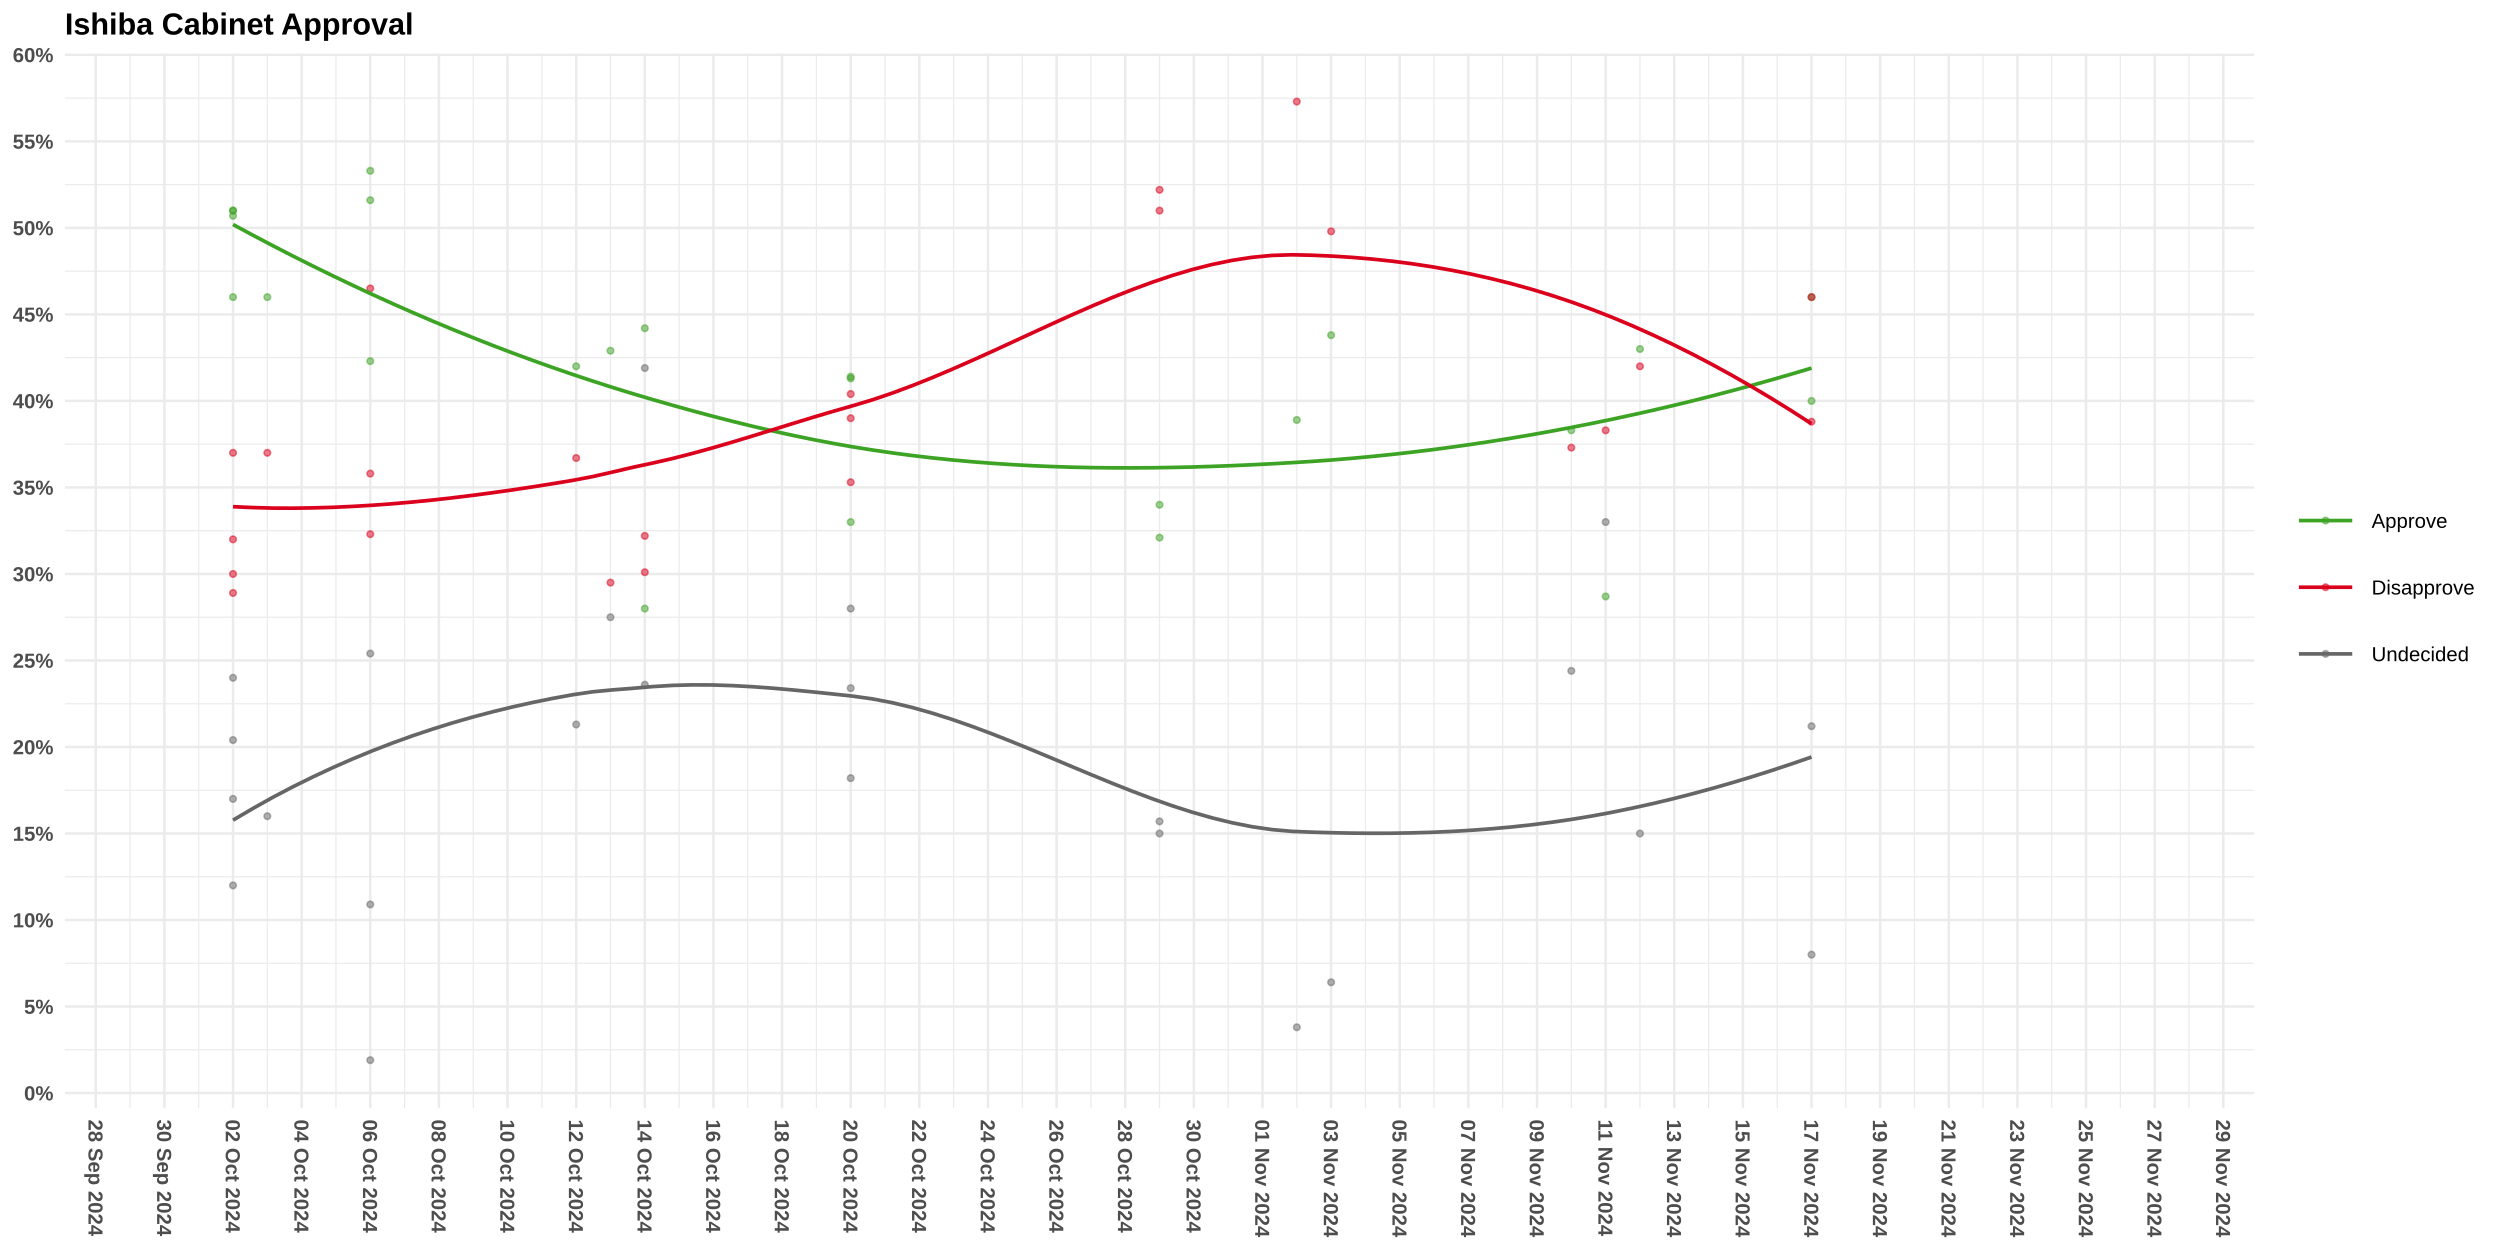
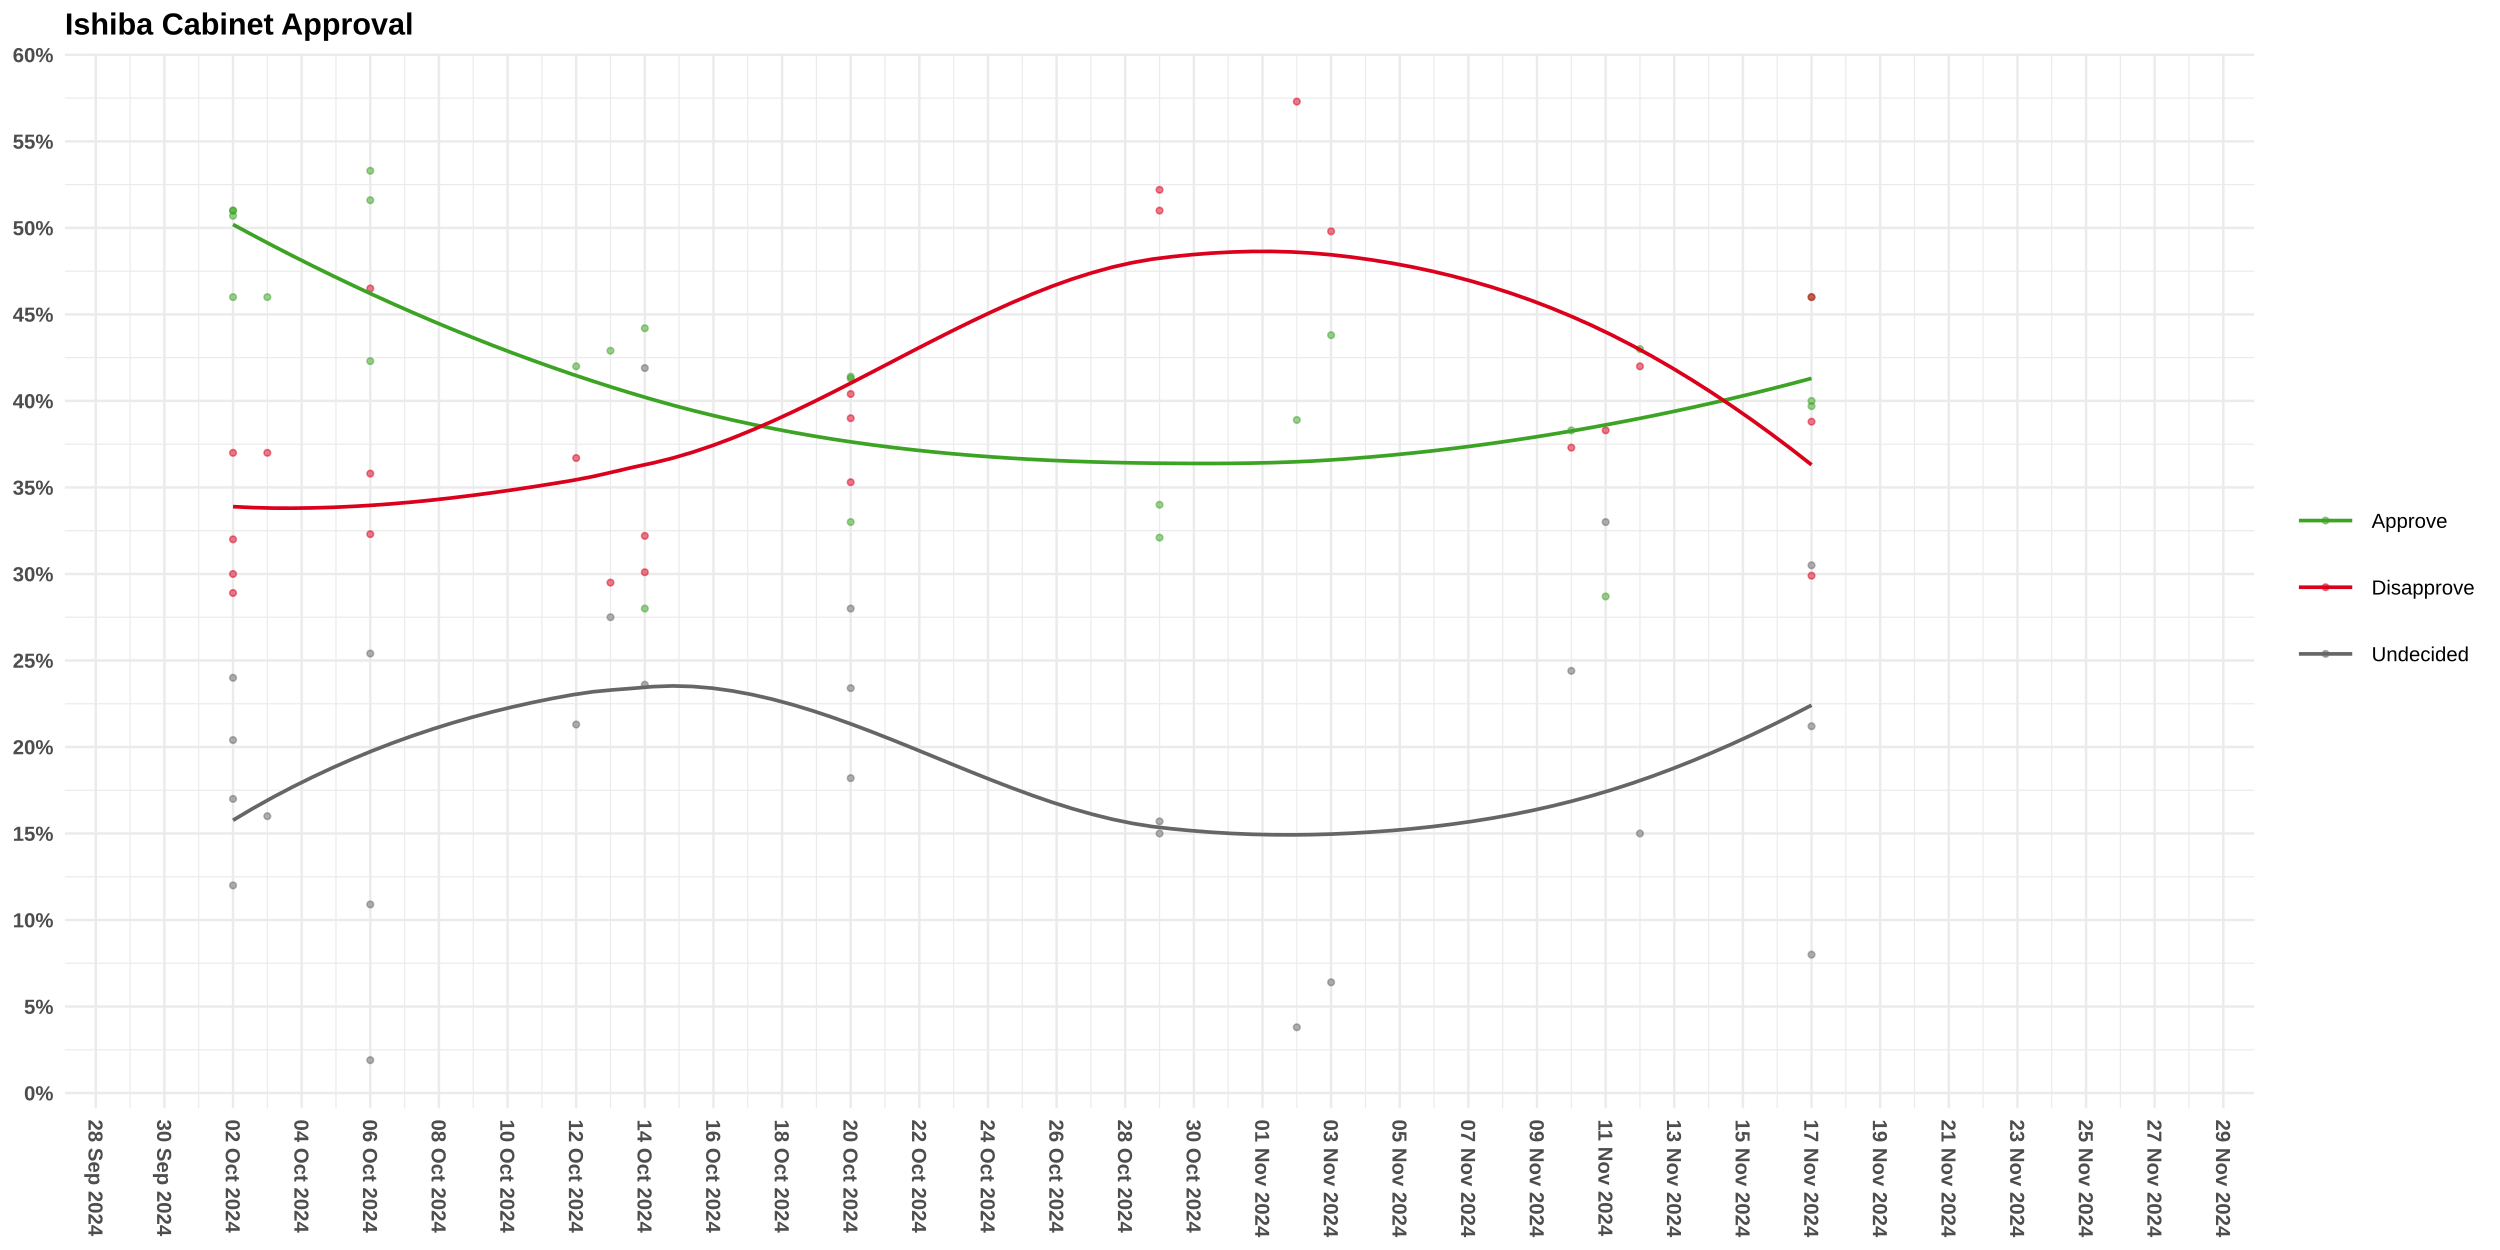
<svg xmlns="http://www.w3.org/2000/svg" class="svglite" width="1080.00pt" height="540.00pt" viewBox="0 0 1080.00 540.00">
  <defs>
    <style type="text/css">
    line, polyline, polygon, path, rect, circle {
      fill: none;
      stroke: #000000;
      stroke-linecap: round;
      stroke-linejoin: round;
      stroke-miterlimit: 10.00;
    }
    text {
      white-space: pre;
    }
  </style>
  </defs>
  <rect width="100%" height="100%" style="stroke: none; fill: #FFFFFF;" />
  <defs>
    <clipPath id="cpMC4wMHwxMDgwLjAwfDAuMDB8NTQwLjAw">
      <rect x="0.00" y="0.00" width="1080.00" height="540.00" />
    </clipPath>
  </defs>
  <g clip-path="url(#cpMC4wMHwxMDgwLjAwfDAuMDB8NTQwLjAw)">
    <rect x="0.00" y="0.00" width="1080.00" height="540.00" style="stroke-width: 1.07; stroke: #FFFFFF; fill: #FFFFFF;" />
  </g>
  <defs>
    <clipPath id="cpMjguMDN8OTczLjgxfDIzLjE4fDQ3OC43MA==">
      <rect x="28.03" y="23.18" width="945.78" height="455.52" />
    </clipPath>
  </defs>
  <g clip-path="url(#cpMjguMDN8OTczLjgxfDIzLjE4fDQ3OC43MA==)">
    <rect x="28.03" y="23.18" width="945.78" height="455.52" style="stroke-width: 1.07; stroke: #FFFFFF; fill: #FFFFFF;" />
    <polyline points="28.03,453.51 973.81,453.51 " style="stroke-width: 0.53; stroke: #EBEBEB; stroke-linecap: butt;" />
    <polyline points="28.03,416.13 973.81,416.13 " style="stroke-width: 0.53; stroke: #EBEBEB; stroke-linecap: butt;" />
    <polyline points="28.03,378.76 973.81,378.76 " style="stroke-width: 0.53; stroke: #EBEBEB; stroke-linecap: butt;" />
    <polyline points="28.03,341.39 973.81,341.39 " style="stroke-width: 0.53; stroke: #EBEBEB; stroke-linecap: butt;" />
    <polyline points="28.03,304.01 973.81,304.01 " style="stroke-width: 0.53; stroke: #EBEBEB; stroke-linecap: butt;" />
    <polyline points="28.03,266.64 973.81,266.64 " style="stroke-width: 0.53; stroke: #EBEBEB; stroke-linecap: butt;" />
    <polyline points="28.03,229.26 973.81,229.26 " style="stroke-width: 0.53; stroke: #EBEBEB; stroke-linecap: butt;" />
    <polyline points="28.03,191.89 973.81,191.89 " style="stroke-width: 0.53; stroke: #EBEBEB; stroke-linecap: butt;" />
    <polyline points="28.03,154.51 973.81,154.51 " style="stroke-width: 0.53; stroke: #EBEBEB; stroke-linecap: butt;" />
    <polyline points="28.03,117.14 973.81,117.14 " style="stroke-width: 0.53; stroke: #EBEBEB; stroke-linecap: butt;" />
    <polyline points="28.03,79.76 973.81,79.76 " style="stroke-width: 0.53; stroke: #EBEBEB; stroke-linecap: butt;" />
    <polyline points="28.03,42.39 973.81,42.39 " style="stroke-width: 0.53; stroke: #EBEBEB; stroke-linecap: butt;" />
    <polyline points="56.20,478.70 56.20,23.18 " style="stroke-width: 0.53; stroke: #EBEBEB; stroke-linecap: butt;" />
    <polyline points="85.84,478.70 85.84,23.18 " style="stroke-width: 0.53; stroke: #EBEBEB; stroke-linecap: butt;" />
    <polyline points="115.49,478.70 115.49,23.18 " style="stroke-width: 0.53; stroke: #EBEBEB; stroke-linecap: butt;" />
    <polyline points="145.14,478.70 145.14,23.18 " style="stroke-width: 0.53; stroke: #EBEBEB; stroke-linecap: butt;" />
    <polyline points="174.79,478.70 174.79,23.18 " style="stroke-width: 0.53; stroke: #EBEBEB; stroke-linecap: butt;" />
    <polyline points="204.44,478.70 204.44,23.18 " style="stroke-width: 0.53; stroke: #EBEBEB; stroke-linecap: butt;" />
    <polyline points="234.09,478.70 234.09,23.18 " style="stroke-width: 0.53; stroke: #EBEBEB; stroke-linecap: butt;" />
    <polyline points="263.73,478.70 263.73,23.18 " style="stroke-width: 0.53; stroke: #EBEBEB; stroke-linecap: butt;" />
    <polyline points="293.38,478.70 293.38,23.18 " style="stroke-width: 0.53; stroke: #EBEBEB; stroke-linecap: butt;" />
    <polyline points="323.03,478.70 323.03,23.18 " style="stroke-width: 0.53; stroke: #EBEBEB; stroke-linecap: butt;" />
    <polyline points="352.68,478.70 352.68,23.18 " style="stroke-width: 0.53; stroke: #EBEBEB; stroke-linecap: butt;" />
    <polyline points="382.33,478.70 382.33,23.18 " style="stroke-width: 0.53; stroke: #EBEBEB; stroke-linecap: butt;" />
    <polyline points="411.98,478.70 411.98,23.18 " style="stroke-width: 0.53; stroke: #EBEBEB; stroke-linecap: butt;" />
    <polyline points="441.62,478.70 441.62,23.18 " style="stroke-width: 0.53; stroke: #EBEBEB; stroke-linecap: butt;" />
    <polyline points="471.27,478.70 471.27,23.18 " style="stroke-width: 0.53; stroke: #EBEBEB; stroke-linecap: butt;" />
    <polyline points="500.92,478.70 500.92,23.18 " style="stroke-width: 0.53; stroke: #EBEBEB; stroke-linecap: butt;" />
    <polyline points="530.57,478.70 530.57,23.18 " style="stroke-width: 0.53; stroke: #EBEBEB; stroke-linecap: butt;" />
    <polyline points="560.22,478.70 560.22,23.18 " style="stroke-width: 0.53; stroke: #EBEBEB; stroke-linecap: butt;" />
    <polyline points="589.87,478.70 589.87,23.18 " style="stroke-width: 0.53; stroke: #EBEBEB; stroke-linecap: butt;" />
    <polyline points="619.51,478.70 619.51,23.18 " style="stroke-width: 0.53; stroke: #EBEBEB; stroke-linecap: butt;" />
    <polyline points="649.16,478.70 649.16,23.18 " style="stroke-width: 0.53; stroke: #EBEBEB; stroke-linecap: butt;" />
    <polyline points="678.81,478.70 678.81,23.18 " style="stroke-width: 0.53; stroke: #EBEBEB; stroke-linecap: butt;" />
    <polyline points="708.46,478.70 708.46,23.18 " style="stroke-width: 0.53; stroke: #EBEBEB; stroke-linecap: butt;" />
    <polyline points="738.11,478.70 738.11,23.18 " style="stroke-width: 0.53; stroke: #EBEBEB; stroke-linecap: butt;" />
    <polyline points="767.76,478.70 767.76,23.18 " style="stroke-width: 0.53; stroke: #EBEBEB; stroke-linecap: butt;" />
    <polyline points="797.40,478.70 797.40,23.18 " style="stroke-width: 0.53; stroke: #EBEBEB; stroke-linecap: butt;" />
    <polyline points="827.05,478.70 827.05,23.18 " style="stroke-width: 0.53; stroke: #EBEBEB; stroke-linecap: butt;" />
    <polyline points="856.70,478.70 856.70,23.18 " style="stroke-width: 0.53; stroke: #EBEBEB; stroke-linecap: butt;" />
    <polyline points="886.35,478.70 886.35,23.18 " style="stroke-width: 0.53; stroke: #EBEBEB; stroke-linecap: butt;" />
    <polyline points="916.00,478.70 916.00,23.18 " style="stroke-width: 0.53; stroke: #EBEBEB; stroke-linecap: butt;" />
    <polyline points="945.65,478.70 945.65,23.18 " style="stroke-width: 0.53; stroke: #EBEBEB; stroke-linecap: butt;" />
    <polyline points="28.03,472.20 973.81,472.20 " style="stroke-width: 1.07; stroke: #EBEBEB; stroke-linecap: butt;" />
    <polyline points="28.03,434.82 973.81,434.82 " style="stroke-width: 1.07; stroke: #EBEBEB; stroke-linecap: butt;" />
    <polyline points="28.03,397.45 973.81,397.45 " style="stroke-width: 1.07; stroke: #EBEBEB; stroke-linecap: butt;" />
    <polyline points="28.03,360.07 973.81,360.07 " style="stroke-width: 1.07; stroke: #EBEBEB; stroke-linecap: butt;" />
    <polyline points="28.03,322.70 973.81,322.70 " style="stroke-width: 1.07; stroke: #EBEBEB; stroke-linecap: butt;" />
    <polyline points="28.03,285.32 973.81,285.32 " style="stroke-width: 1.07; stroke: #EBEBEB; stroke-linecap: butt;" />
    <polyline points="28.03,247.95 973.81,247.95 " style="stroke-width: 1.07; stroke: #EBEBEB; stroke-linecap: butt;" />
    <polyline points="28.03,210.57 973.81,210.57 " style="stroke-width: 1.07; stroke: #EBEBEB; stroke-linecap: butt;" />
    <polyline points="28.03,173.20 973.81,173.20 " style="stroke-width: 1.07; stroke: #EBEBEB; stroke-linecap: butt;" />
    <polyline points="28.03,135.82 973.81,135.82 " style="stroke-width: 1.07; stroke: #EBEBEB; stroke-linecap: butt;" />
    <polyline points="28.03,98.45 973.81,98.45 " style="stroke-width: 1.07; stroke: #EBEBEB; stroke-linecap: butt;" />
    <polyline points="28.03,61.08 973.81,61.08 " style="stroke-width: 1.07; stroke: #EBEBEB; stroke-linecap: butt;" />
    <polyline points="28.03,23.70 973.81,23.70 " style="stroke-width: 1.07; stroke: #EBEBEB; stroke-linecap: butt;" />
    <polyline points="41.37,478.70 41.37,23.18 " style="stroke-width: 1.07; stroke: #EBEBEB; stroke-linecap: butt;" />
    <polyline points="71.02,478.70 71.02,23.18 " style="stroke-width: 1.07; stroke: #EBEBEB; stroke-linecap: butt;" />
    <polyline points="100.67,478.70 100.67,23.18 " style="stroke-width: 1.07; stroke: #EBEBEB; stroke-linecap: butt;" />
    <polyline points="130.32,478.70 130.32,23.18 " style="stroke-width: 1.07; stroke: #EBEBEB; stroke-linecap: butt;" />
    <polyline points="159.96,478.70 159.96,23.18 " style="stroke-width: 1.07; stroke: #EBEBEB; stroke-linecap: butt;" />
    <polyline points="189.61,478.70 189.61,23.18 " style="stroke-width: 1.07; stroke: #EBEBEB; stroke-linecap: butt;" />
    <polyline points="219.26,478.70 219.26,23.18 " style="stroke-width: 1.07; stroke: #EBEBEB; stroke-linecap: butt;" />
    <polyline points="248.91,478.70 248.91,23.18 " style="stroke-width: 1.07; stroke: #EBEBEB; stroke-linecap: butt;" />
    <polyline points="278.56,478.70 278.56,23.18 " style="stroke-width: 1.07; stroke: #EBEBEB; stroke-linecap: butt;" />
    <polyline points="308.21,478.70 308.21,23.18 " style="stroke-width: 1.07; stroke: #EBEBEB; stroke-linecap: butt;" />
    <polyline points="337.85,478.70 337.85,23.18 " style="stroke-width: 1.07; stroke: #EBEBEB; stroke-linecap: butt;" />
    <polyline points="367.50,478.70 367.50,23.18 " style="stroke-width: 1.07; stroke: #EBEBEB; stroke-linecap: butt;" />
    <polyline points="397.15,478.70 397.15,23.18 " style="stroke-width: 1.07; stroke: #EBEBEB; stroke-linecap: butt;" />
    <polyline points="426.80,478.70 426.80,23.18 " style="stroke-width: 1.07; stroke: #EBEBEB; stroke-linecap: butt;" />
    <polyline points="456.45,478.70 456.45,23.18 " style="stroke-width: 1.07; stroke: #EBEBEB; stroke-linecap: butt;" />
    <polyline points="486.10,478.70 486.10,23.18 " style="stroke-width: 1.07; stroke: #EBEBEB; stroke-linecap: butt;" />
    <polyline points="515.75,478.70 515.75,23.18 " style="stroke-width: 1.07; stroke: #EBEBEB; stroke-linecap: butt;" />
    <polyline points="545.39,478.70 545.39,23.18 " style="stroke-width: 1.07; stroke: #EBEBEB; stroke-linecap: butt;" />
    <polyline points="575.04,478.70 575.04,23.18 " style="stroke-width: 1.07; stroke: #EBEBEB; stroke-linecap: butt;" />
    <polyline points="604.69,478.70 604.69,23.18 " style="stroke-width: 1.07; stroke: #EBEBEB; stroke-linecap: butt;" />
    <polyline points="634.34,478.70 634.34,23.18 " style="stroke-width: 1.07; stroke: #EBEBEB; stroke-linecap: butt;" />
    <polyline points="663.99,478.70 663.99,23.18 " style="stroke-width: 1.07; stroke: #EBEBEB; stroke-linecap: butt;" />
    <polyline points="693.64,478.70 693.64,23.18 " style="stroke-width: 1.07; stroke: #EBEBEB; stroke-linecap: butt;" />
    <polyline points="723.28,478.70 723.28,23.18 " style="stroke-width: 1.07; stroke: #EBEBEB; stroke-linecap: butt;" />
    <polyline points="752.93,478.70 752.93,23.18 " style="stroke-width: 1.07; stroke: #EBEBEB; stroke-linecap: butt;" />
    <polyline points="782.58,478.70 782.58,23.18 " style="stroke-width: 1.07; stroke: #EBEBEB; stroke-linecap: butt;" />
    <polyline points="812.23,478.70 812.23,23.18 " style="stroke-width: 1.07; stroke: #EBEBEB; stroke-linecap: butt;" />
    <polyline points="841.88,478.70 841.88,23.18 " style="stroke-width: 1.07; stroke: #EBEBEB; stroke-linecap: butt;" />
    <polyline points="871.53,478.70 871.53,23.18 " style="stroke-width: 1.07; stroke: #EBEBEB; stroke-linecap: butt;" />
    <polyline points="901.17,478.70 901.17,23.18 " style="stroke-width: 1.07; stroke: #EBEBEB; stroke-linecap: butt;" />
    <polyline points="930.82,478.70 930.82,23.18 " style="stroke-width: 1.07; stroke: #EBEBEB; stroke-linecap: butt;" />
    <polyline points="960.47,478.70 960.47,23.18 " style="stroke-width: 1.07; stroke: #EBEBEB; stroke-linecap: butt;" />
    <circle cx="367.50" cy="225.52" r="1.42" style="stroke-width: 0.71; stroke: #3CA324; stroke-opacity: 0.50; fill: #3CA324; fill-opacity: 0.50;" />
    <circle cx="367.50" cy="162.73" r="1.42" style="stroke-width: 0.71; stroke: #3CA324; stroke-opacity: 0.50; fill: #3CA324; fill-opacity: 0.50;" />
    <circle cx="367.50" cy="163.48" r="1.42" style="stroke-width: 0.71; stroke: #3CA324; stroke-opacity: 0.50; fill: #3CA324; fill-opacity: 0.50;" />
    <circle cx="278.56" cy="141.80" r="1.42" style="stroke-width: 0.71; stroke: #3CA324; stroke-opacity: 0.50; fill: #3CA324; fill-opacity: 0.50;" />
    <circle cx="263.73" cy="151.52" r="1.42" style="stroke-width: 0.71; stroke: #3CA324; stroke-opacity: 0.50; fill: #3CA324; fill-opacity: 0.50;" />
    <circle cx="278.56" cy="262.90" r="1.42" style="stroke-width: 0.71; stroke: #3CA324; stroke-opacity: 0.50; fill: #3CA324; fill-opacity: 0.50;" />
    <circle cx="248.91" cy="158.25" r="1.42" style="stroke-width: 0.71; stroke: #3CA324; stroke-opacity: 0.50; fill: #3CA324; fill-opacity: 0.50;" />
    <circle cx="159.96" cy="86.49" r="1.42" style="stroke-width: 0.71; stroke: #3CA324; stroke-opacity: 0.50; fill: #3CA324; fill-opacity: 0.50;" />
    <circle cx="159.96" cy="73.78" r="1.42" style="stroke-width: 0.71; stroke: #3CA324; stroke-opacity: 0.50; fill: #3CA324; fill-opacity: 0.50;" />
    <circle cx="159.96" cy="156.01" r="1.42" style="stroke-width: 0.71; stroke: #3CA324; stroke-opacity: 0.50; fill: #3CA324; fill-opacity: 0.50;" />
    <circle cx="115.49" cy="128.35" r="1.42" style="stroke-width: 0.71; stroke: #3CA324; stroke-opacity: 0.50; fill: #3CA324; fill-opacity: 0.50;" />
    <circle cx="100.67" cy="90.97" r="1.42" style="stroke-width: 0.71; stroke: #3CA324; stroke-opacity: 0.50; fill: #3CA324; fill-opacity: 0.50;" />
    <circle cx="100.67" cy="93.22" r="1.42" style="stroke-width: 0.71; stroke: #3CA324; stroke-opacity: 0.50; fill: #3CA324; fill-opacity: 0.50;" />
    <circle cx="100.67" cy="128.35" r="1.42" style="stroke-width: 0.71; stroke: #3CA324; stroke-opacity: 0.50; fill: #3CA324; fill-opacity: 0.50;" />
    <circle cx="100.67" cy="90.97" r="1.42" style="stroke-width: 0.71; stroke: #3CA324; stroke-opacity: 0.50; fill: #3CA324; fill-opacity: 0.50;" />
    <circle cx="782.58" cy="173.20" r="1.42" style="stroke-width: 0.71; stroke: #3CA324; stroke-opacity: 0.50; fill: #3CA324; fill-opacity: 0.50;" />
+     <circle cx="782.58" cy="175.44" r="1.42" style="stroke-width: 0.71; stroke: #3CA324; stroke-opacity: 0.50; fill: #3CA324; fill-opacity: 0.50;" />
    <circle cx="782.58" cy="128.35" r="1.42" style="stroke-width: 0.71; stroke: #3CA324; stroke-opacity: 0.50; fill: #3CA324; fill-opacity: 0.50;" />
    <circle cx="708.46" cy="150.77" r="1.42" style="stroke-width: 0.71; stroke: #3CA324; stroke-opacity: 0.50; fill: #3CA324; fill-opacity: 0.50;" />
    <circle cx="693.64" cy="257.67" r="1.42" style="stroke-width: 0.71; stroke: #3CA324; stroke-opacity: 0.50; fill: #3CA324; fill-opacity: 0.50;" />
    <circle cx="678.81" cy="185.91" r="1.42" style="stroke-width: 0.71; stroke: #3CA324; stroke-opacity: 0.50; fill: #3CA324; fill-opacity: 0.50;" />
    <circle cx="575.04" cy="144.79" r="1.42" style="stroke-width: 0.71; stroke: #3CA324; stroke-opacity: 0.50; fill: #3CA324; fill-opacity: 0.50;" />
    <circle cx="560.22" cy="181.42" r="1.42" style="stroke-width: 0.71; stroke: #3CA324; stroke-opacity: 0.50; fill: #3CA324; fill-opacity: 0.50;" />
    <circle cx="500.92" cy="218.05" r="1.42" style="stroke-width: 0.71; stroke: #3CA324; stroke-opacity: 0.50; fill: #3CA324; fill-opacity: 0.50;" />
    <circle cx="500.92" cy="232.25" r="1.42" style="stroke-width: 0.71; stroke: #3CA324; stroke-opacity: 0.50; fill: #3CA324; fill-opacity: 0.50;" />
    <circle cx="367.50" cy="180.67" r="1.42" style="stroke-width: 0.71; stroke: #DB001C; stroke-opacity: 0.50; fill: #DB001C; fill-opacity: 0.50;" />
    <circle cx="367.50" cy="170.21" r="1.42" style="stroke-width: 0.71; stroke: #DB001C; stroke-opacity: 0.50; fill: #DB001C; fill-opacity: 0.50;" />
    <circle cx="367.50" cy="208.33" r="1.42" style="stroke-width: 0.71; stroke: #DB001C; stroke-opacity: 0.50; fill: #DB001C; fill-opacity: 0.50;" />
    <circle cx="278.56" cy="231.50" r="1.42" style="stroke-width: 0.71; stroke: #DB001C; stroke-opacity: 0.50; fill: #DB001C; fill-opacity: 0.50;" />
    <circle cx="263.73" cy="251.69" r="1.42" style="stroke-width: 0.71; stroke: #DB001C; stroke-opacity: 0.50; fill: #DB001C; fill-opacity: 0.50;" />
    <circle cx="278.56" cy="247.20" r="1.42" style="stroke-width: 0.71; stroke: #DB001C; stroke-opacity: 0.50; fill: #DB001C; fill-opacity: 0.50;" />
    <circle cx="248.91" cy="197.87" r="1.42" style="stroke-width: 0.71; stroke: #DB001C; stroke-opacity: 0.50; fill: #DB001C; fill-opacity: 0.50;" />
    <circle cx="159.96" cy="124.61" r="1.42" style="stroke-width: 0.71; stroke: #DB001C; stroke-opacity: 0.50; fill: #DB001C; fill-opacity: 0.50;" />
    <circle cx="159.96" cy="204.59" r="1.42" style="stroke-width: 0.71; stroke: #DB001C; stroke-opacity: 0.50; fill: #DB001C; fill-opacity: 0.50;" />
    <circle cx="159.96" cy="230.76" r="1.42" style="stroke-width: 0.71; stroke: #DB001C; stroke-opacity: 0.50; fill: #DB001C; fill-opacity: 0.50;" />
    <circle cx="115.49" cy="195.62" r="1.42" style="stroke-width: 0.71; stroke: #DB001C; stroke-opacity: 0.50; fill: #DB001C; fill-opacity: 0.50;" />
    <circle cx="100.67" cy="195.62" r="1.42" style="stroke-width: 0.71; stroke: #DB001C; stroke-opacity: 0.50; fill: #DB001C; fill-opacity: 0.50;" />
    <circle cx="100.67" cy="256.17" r="1.42" style="stroke-width: 0.71; stroke: #DB001C; stroke-opacity: 0.50; fill: #DB001C; fill-opacity: 0.50;" />
    <circle cx="100.67" cy="247.95" r="1.42" style="stroke-width: 0.71; stroke: #DB001C; stroke-opacity: 0.50; fill: #DB001C; fill-opacity: 0.50;" />
    <circle cx="100.67" cy="233.00" r="1.42" style="stroke-width: 0.71; stroke: #DB001C; stroke-opacity: 0.50; fill: #DB001C; fill-opacity: 0.50;" />
    <circle cx="782.58" cy="182.17" r="1.42" style="stroke-width: 0.71; stroke: #DB001C; stroke-opacity: 0.50; fill: #DB001C; fill-opacity: 0.50;" />
+     <circle cx="782.58" cy="248.70" r="1.42" style="stroke-width: 0.71; stroke: #DB001C; stroke-opacity: 0.50; fill: #DB001C; fill-opacity: 0.50;" />
    <circle cx="782.58" cy="128.35" r="1.42" style="stroke-width: 0.71; stroke: #DB001C; stroke-opacity: 0.50; fill: #DB001C; fill-opacity: 0.50;" />
    <circle cx="708.46" cy="158.25" r="1.42" style="stroke-width: 0.71; stroke: #DB001C; stroke-opacity: 0.50; fill: #DB001C; fill-opacity: 0.50;" />
    <circle cx="693.64" cy="185.91" r="1.42" style="stroke-width: 0.71; stroke: #DB001C; stroke-opacity: 0.50; fill: #DB001C; fill-opacity: 0.50;" />
    <circle cx="678.81" cy="193.38" r="1.42" style="stroke-width: 0.71; stroke: #DB001C; stroke-opacity: 0.50; fill: #DB001C; fill-opacity: 0.50;" />
    <circle cx="575.04" cy="99.94" r="1.42" style="stroke-width: 0.71; stroke: #DB001C; stroke-opacity: 0.50; fill: #DB001C; fill-opacity: 0.50;" />
    <circle cx="560.22" cy="43.88" r="1.42" style="stroke-width: 0.71; stroke: #DB001C; stroke-opacity: 0.50; fill: #DB001C; fill-opacity: 0.50;" />
    <circle cx="500.92" cy="90.97" r="1.42" style="stroke-width: 0.71; stroke: #DB001C; stroke-opacity: 0.50; fill: #DB001C; fill-opacity: 0.50;" />
    <circle cx="500.92" cy="82.00" r="1.42" style="stroke-width: 0.71; stroke: #DB001C; stroke-opacity: 0.50; fill: #DB001C; fill-opacity: 0.50;" />
    <circle cx="367.50" cy="262.90" r="1.42" style="stroke-width: 0.71; stroke: #666666; stroke-opacity: 0.50; fill: #666666; fill-opacity: 0.50;" />
    <circle cx="367.50" cy="336.15" r="1.42" style="stroke-width: 0.71; stroke: #666666; stroke-opacity: 0.50; fill: #666666; fill-opacity: 0.50;" />
    <circle cx="367.50" cy="297.28" r="1.42" style="stroke-width: 0.71; stroke: #666666; stroke-opacity: 0.50; fill: #666666; fill-opacity: 0.50;" />
    <circle cx="278.56" cy="295.79" r="1.42" style="stroke-width: 0.71; stroke: #666666; stroke-opacity: 0.50; fill: #666666; fill-opacity: 0.50;" />
    <circle cx="263.73" cy="266.64" r="1.42" style="stroke-width: 0.71; stroke: #666666; stroke-opacity: 0.50; fill: #666666; fill-opacity: 0.50;" />
    <circle cx="278.56" cy="159.00" r="1.42" style="stroke-width: 0.71; stroke: #666666; stroke-opacity: 0.50; fill: #666666; fill-opacity: 0.50;" />
    <circle cx="248.91" cy="312.98" r="1.42" style="stroke-width: 0.71; stroke: #666666; stroke-opacity: 0.50; fill: #666666; fill-opacity: 0.50;" />
    <circle cx="159.96" cy="457.99" r="1.42" style="stroke-width: 0.71; stroke: #666666; stroke-opacity: 0.50; fill: #666666; fill-opacity: 0.50;" />
    <circle cx="159.96" cy="390.72" r="1.42" style="stroke-width: 0.71; stroke: #666666; stroke-opacity: 0.50; fill: #666666; fill-opacity: 0.50;" />
    <circle cx="159.96" cy="282.33" r="1.42" style="stroke-width: 0.71; stroke: #666666; stroke-opacity: 0.50; fill: #666666; fill-opacity: 0.50;" />
    <circle cx="115.49" cy="352.60" r="1.42" style="stroke-width: 0.71; stroke: #666666; stroke-opacity: 0.50; fill: #666666; fill-opacity: 0.50;" />
    <circle cx="100.67" cy="382.50" r="1.42" style="stroke-width: 0.71; stroke: #666666; stroke-opacity: 0.50; fill: #666666; fill-opacity: 0.50;" />
    <circle cx="100.67" cy="319.71" r="1.42" style="stroke-width: 0.71; stroke: #666666; stroke-opacity: 0.50; fill: #666666; fill-opacity: 0.50;" />
    <circle cx="100.67" cy="292.80" r="1.42" style="stroke-width: 0.71; stroke: #666666; stroke-opacity: 0.50; fill: #666666; fill-opacity: 0.50;" />
    <circle cx="100.67" cy="345.12" r="1.42" style="stroke-width: 0.71; stroke: #666666; stroke-opacity: 0.50; fill: #666666; fill-opacity: 0.50;" />
    <circle cx="782.58" cy="313.73" r="1.42" style="stroke-width: 0.71; stroke: #666666; stroke-opacity: 0.50; fill: #666666; fill-opacity: 0.50;" />
+     <circle cx="782.58" cy="244.21" r="1.42" style="stroke-width: 0.71; stroke: #666666; stroke-opacity: 0.50; fill: #666666; fill-opacity: 0.50;" />
    <circle cx="782.58" cy="412.40" r="1.42" style="stroke-width: 0.71; stroke: #666666; stroke-opacity: 0.50; fill: #666666; fill-opacity: 0.50;" />
    <circle cx="708.46" cy="360.07" r="1.42" style="stroke-width: 0.71; stroke: #666666; stroke-opacity: 0.50; fill: #666666; fill-opacity: 0.50;" />
    <circle cx="693.64" cy="225.52" r="1.42" style="stroke-width: 0.71; stroke: #666666; stroke-opacity: 0.50; fill: #666666; fill-opacity: 0.50;" />
    <circle cx="678.81" cy="289.81" r="1.42" style="stroke-width: 0.71; stroke: #666666; stroke-opacity: 0.50; fill: #666666; fill-opacity: 0.50;" />
    <circle cx="575.04" cy="424.36" r="1.42" style="stroke-width: 0.71; stroke: #666666; stroke-opacity: 0.50; fill: #666666; fill-opacity: 0.50;" />
    <circle cx="560.22" cy="443.79" r="1.42" style="stroke-width: 0.71; stroke: #666666; stroke-opacity: 0.50; fill: #666666; fill-opacity: 0.50;" />
    <circle cx="500.92" cy="360.07" r="1.42" style="stroke-width: 0.71; stroke: #666666; stroke-opacity: 0.50; fill: #666666; fill-opacity: 0.50;" />
    <circle cx="500.92" cy="354.84" r="1.42" style="stroke-width: 0.71; stroke: #666666; stroke-opacity: 0.50; fill: #666666; fill-opacity: 0.50;" />
-     <polyline points="100.67,96.99 109.30,101.64 117.93,106.18 126.56,110.62 135.20,114.95 143.83,119.18 152.46,123.30 161.09,127.32 169.72,131.23 178.35,135.04 186.99,138.75 195.62,142.35 204.25,145.84 212.88,149.24 221.51,152.52 230.15,155.70 238.78,158.78 247.41,161.76 256.04,164.62 264.67,167.39 273.30,170.05 281.94,172.61 290.57,175.09 299.20,177.48 307.83,179.80 316.46,182.02 325.09,184.14 333.73,186.15 342.36,188.05 350.99,189.84 359.62,191.49 368.25,193.02 376.89,194.40 385.52,195.66 394.15,196.80 402.78,197.81 411.41,198.70 420.04,199.48 428.68,200.15 437.31,200.72 445.94,201.19 454.57,201.55 463.20,201.83 471.84,202.01 480.47,202.11 489.10,202.13 497.73,202.07 506.36,201.94 514.99,201.75 523.63,201.48 532.26,201.16 540.89,200.78 549.52,200.35 558.15,199.86 566.79,199.33 575.42,198.70 584.05,197.99 592.68,197.19 601.31,196.31 609.94,195.34 618.58,194.29 627.21,193.15 635.84,191.93 644.47,190.63 653.10,189.25 661.74,187.79 670.37,186.24 679.00,184.62 687.63,182.92 696.26,181.15 704.89,179.29 713.53,177.36 722.16,175.35 730.79,173.26 739.42,171.09 748.05,168.84 756.69,166.50 765.32,164.09 773.95,161.59 782.58,159.01 " style="stroke-width: 1.60; stroke: #3CA324; stroke-linecap: butt;" />
-     <polyline points="100.67,218.89 109.30,219.27 117.93,219.50 126.56,219.53 135.20,219.41 143.83,219.16 152.46,218.76 161.09,218.25 169.72,217.61 178.35,216.86 186.99,216.00 195.62,215.04 204.25,213.98 212.88,212.84 221.51,211.62 230.15,210.32 238.78,208.95 247.41,207.52 256.04,205.88 264.67,203.91 273.30,201.89 281.94,200.05 290.57,198.07 299.20,195.86 307.83,193.48 316.46,190.96 325.09,188.34 333.73,185.68 342.36,183.00 350.99,180.35 359.62,177.78 368.25,175.32 376.89,172.72 385.52,169.79 394.15,166.57 402.78,163.12 411.41,159.47 420.04,155.68 428.68,151.78 437.31,147.81 445.94,143.82 454.57,139.86 463.20,135.97 471.84,132.18 480.47,128.55 489.10,125.12 497.73,121.94 506.36,119.03 514.99,116.46 523.63,114.26 532.26,112.48 540.89,111.16 549.52,110.34 558.15,110.07 566.79,110.26 575.42,110.63 584.05,111.18 592.68,111.91 601.31,112.82 609.94,113.93 618.58,115.24 627.21,116.76 635.84,118.48 644.47,120.43 653.10,122.59 661.74,124.99 670.37,127.63 679.00,130.50 687.63,133.63 696.26,137.01 704.89,140.62 713.53,144.47 722.16,148.53 730.79,152.82 739.42,157.33 748.05,162.06 756.69,167.00 765.32,172.15 773.95,177.50 782.58,183.06 " style="stroke-width: 1.60; stroke: #DB001C; stroke-linecap: butt;" />
-     <polyline points="100.67,354.31 109.30,349.23 117.93,344.40 126.56,339.88 135.20,335.61 143.83,331.58 152.46,327.80 161.09,324.25 169.72,320.92 178.35,317.82 186.99,314.93 195.62,312.24 204.25,309.76 212.88,307.47 221.51,305.37 230.15,303.45 238.78,301.70 247.41,300.13 256.04,298.86 264.67,298.03 273.30,297.36 281.94,296.61 290.57,296.09 299.20,295.87 307.83,295.91 316.46,296.19 325.09,296.66 333.73,297.29 342.36,298.05 350.99,298.89 359.62,299.79 368.25,300.71 376.89,301.92 385.52,303.58 394.15,305.65 402.78,308.09 411.41,310.83 420.04,313.85 428.68,317.08 437.31,320.48 445.94,324.01 454.57,327.61 463.20,331.23 471.84,334.84 480.47,338.37 489.10,341.79 497.73,345.04 506.36,348.08 514.99,350.85 523.63,353.32 532.26,355.43 540.89,357.14 549.52,358.39 558.15,359.15 566.79,359.49 575.42,359.74 584.05,359.91 592.68,359.98 601.31,359.95 609.94,359.80 618.58,359.55 627.21,359.17 635.84,358.66 644.47,358.02 653.10,357.24 661.74,356.30 670.37,355.21 679.00,353.96 687.63,352.53 696.26,350.93 704.89,349.17 713.53,347.26 722.16,345.21 730.79,343.01 739.42,340.67 748.05,338.20 756.69,335.60 765.32,332.87 773.95,330.01 782.58,327.04 " style="stroke-width: 1.60; stroke: #666666; stroke-linecap: butt;" />
+     <polyline points="100.67,96.99 109.30,101.64 117.93,106.18 126.56,110.62 135.20,114.95 143.83,119.18 152.46,123.30 161.09,127.32 169.72,131.23 178.35,135.04 186.99,138.75 195.62,142.35 204.25,145.84 212.88,149.24 221.51,152.52 230.15,155.70 238.78,158.78 247.41,161.76 256.04,164.62 264.67,167.39 273.30,170.05 281.94,172.60 290.57,175.02 299.20,177.30 307.83,179.44 316.46,181.46 325.09,183.34 333.73,185.10 342.36,186.75 350.99,188.27 359.62,189.69 368.25,190.99 376.89,192.19 385.52,193.29 394.15,194.29 402.78,195.20 411.41,196.02 420.04,196.75 428.68,197.40 437.31,197.97 445.94,198.47 454.57,198.89 463.20,199.25 471.84,199.54 480.47,199.78 489.10,199.95 497.73,200.08 506.36,200.16 514.99,200.21 523.63,200.22 532.26,200.17 540.89,200.05 549.52,199.86 558.15,199.57 566.79,199.18 575.42,198.67 584.05,198.06 592.68,197.36 601.31,196.59 609.94,195.73 618.58,194.80 627.21,193.79 635.84,192.70 644.47,191.54 653.10,190.30 661.74,189.00 670.37,187.62 679.00,186.17 687.63,184.65 696.26,183.07 704.89,181.42 713.53,179.71 722.16,177.92 730.79,176.07 739.42,174.15 748.05,172.16 756.69,170.09 765.32,167.95 773.95,165.74 782.58,163.45 " style="stroke-width: 1.60; stroke: #3CA324; stroke-linecap: butt;" />
+     <polyline points="100.67,218.87 109.30,219.28 117.93,219.50 126.56,219.53 135.20,219.41 143.83,219.16 152.46,218.76 161.09,218.25 169.72,217.61 178.35,216.86 186.99,216.00 195.62,215.04 204.25,213.98 212.88,212.84 221.51,211.62 230.15,210.32 238.78,208.95 247.41,207.52 256.04,205.88 264.67,203.91 273.30,201.89 281.94,200.04 290.57,197.90 299.20,195.36 307.83,192.46 316.46,189.24 325.09,185.72 333.73,181.96 342.36,177.98 350.99,173.83 359.62,169.53 368.25,165.13 376.89,160.67 385.52,156.18 394.15,151.69 402.78,147.26 411.41,142.90 420.04,138.66 428.68,134.58 437.31,130.69 445.94,127.03 454.57,123.63 463.20,120.54 471.84,117.80 480.47,115.42 489.10,113.47 497.73,111.96 506.36,110.88 514.99,110.01 523.63,109.33 532.26,108.87 540.89,108.62 549.52,108.61 558.15,108.84 566.79,109.34 575.42,110.10 584.05,111.09 592.68,112.29 601.31,113.69 609.94,115.30 618.58,117.14 627.21,119.20 635.84,121.50 644.47,124.03 653.10,126.82 661.74,129.86 670.37,133.16 679.00,136.74 687.63,140.58 696.26,144.71 704.89,149.14 713.53,153.85 722.16,158.83 730.79,164.07 739.42,169.57 748.05,175.33 756.69,181.33 765.32,187.58 773.95,194.07 782.58,200.80 " style="stroke-width: 1.60; stroke: #DB001C; stroke-linecap: butt;" />
+     <polyline points="100.67,354.34 109.30,349.22 117.93,344.40 126.56,339.88 135.20,335.61 143.83,331.58 152.46,327.80 161.09,324.25 169.72,320.92 178.35,317.82 186.99,314.93 195.62,312.24 204.25,309.76 212.88,307.47 221.51,305.37 230.15,303.45 238.78,301.70 247.41,300.13 256.04,298.86 264.67,298.03 273.30,297.36 281.94,296.63 290.57,296.32 299.20,296.56 307.83,297.29 316.46,298.49 325.09,300.10 333.73,302.09 342.36,304.41 350.99,307.03 359.62,309.90 368.25,312.99 376.89,316.25 385.52,319.64 394.15,323.12 402.78,326.65 411.41,330.19 420.04,333.70 428.68,337.13 437.31,340.45 445.94,343.62 454.57,346.59 463.20,349.32 471.84,351.77 480.47,353.91 489.10,355.69 497.73,357.06 506.36,358.06 514.99,358.88 523.63,359.55 532.26,360.06 540.89,360.42 549.52,360.62 558.15,360.67 566.79,360.57 575.42,360.31 584.05,359.93 592.68,359.42 601.31,358.79 609.94,358.03 618.58,357.12 627.21,356.06 635.84,354.85 644.47,353.47 653.10,351.91 661.74,350.17 670.37,348.24 679.00,346.11 687.63,343.77 696.26,341.21 704.89,338.43 713.53,335.43 722.16,332.22 730.79,328.82 739.42,325.23 748.05,321.46 756.69,317.51 765.32,313.39 773.95,309.10 782.58,304.65 " style="stroke-width: 1.60; stroke: #666666; stroke-linecap: butt;" />
  </g>
  <g clip-path="url(#cpMC4wMHwxMDgwLjAwfDAuMDB8NTQwLjAw)">
    <text x="23.10" y="475.35" text-anchor="end" style="font-size: 8.80px; font-weight: bold;fill: #4D4D4D; font-family: &quot;Arial&quot;;" textLength="12.72px" lengthAdjust="spacingAndGlyphs">0%</text>
    <text x="23.10" y="437.97" text-anchor="end" style="font-size: 8.80px; font-weight: bold;fill: #4D4D4D; font-family: &quot;Arial&quot;;" textLength="12.72px" lengthAdjust="spacingAndGlyphs">5%</text>
    <text x="23.10" y="400.60" text-anchor="end" style="font-size: 8.80px; font-weight: bold;fill: #4D4D4D; font-family: &quot;Arial&quot;;" textLength="17.62px" lengthAdjust="spacingAndGlyphs">10%</text>
    <text x="23.10" y="363.22" text-anchor="end" style="font-size: 8.80px; font-weight: bold;fill: #4D4D4D; font-family: &quot;Arial&quot;;" textLength="17.62px" lengthAdjust="spacingAndGlyphs">15%</text>
    <text x="23.10" y="325.85" text-anchor="end" style="font-size: 8.80px; font-weight: bold;fill: #4D4D4D; font-family: &quot;Arial&quot;;" textLength="17.62px" lengthAdjust="spacingAndGlyphs">20%</text>
    <text x="23.10" y="288.47" text-anchor="end" style="font-size: 8.80px; font-weight: bold;fill: #4D4D4D; font-family: &quot;Arial&quot;;" textLength="17.62px" lengthAdjust="spacingAndGlyphs">25%</text>
    <text x="23.10" y="251.10" text-anchor="end" style="font-size: 8.80px; font-weight: bold;fill: #4D4D4D; font-family: &quot;Arial&quot;;" textLength="17.62px" lengthAdjust="spacingAndGlyphs">30%</text>
    <text x="23.10" y="213.72" text-anchor="end" style="font-size: 8.80px; font-weight: bold;fill: #4D4D4D; font-family: &quot;Arial&quot;;" textLength="17.62px" lengthAdjust="spacingAndGlyphs">35%</text>
    <text x="23.10" y="176.35" text-anchor="end" style="font-size: 8.80px; font-weight: bold;fill: #4D4D4D; font-family: &quot;Arial&quot;;" textLength="17.62px" lengthAdjust="spacingAndGlyphs">40%</text>
    <text x="23.10" y="138.97" text-anchor="end" style="font-size: 8.80px; font-weight: bold;fill: #4D4D4D; font-family: &quot;Arial&quot;;" textLength="17.62px" lengthAdjust="spacingAndGlyphs">45%</text>
    <text x="23.10" y="101.60" text-anchor="end" style="font-size: 8.80px; font-weight: bold;fill: #4D4D4D; font-family: &quot;Arial&quot;;" textLength="17.62px" lengthAdjust="spacingAndGlyphs">50%</text>
    <text x="23.10" y="64.23" text-anchor="end" style="font-size: 8.80px; font-weight: bold;fill: #4D4D4D; font-family: &quot;Arial&quot;;" textLength="17.62px" lengthAdjust="spacingAndGlyphs">55%</text>
    <text x="23.10" y="26.85" text-anchor="end" style="font-size: 8.80px; font-weight: bold;fill: #4D4D4D; font-family: &quot;Arial&quot;;" textLength="17.62px" lengthAdjust="spacingAndGlyphs">60%</text>
    <text transform="translate(38.22,483.63) rotate(90)" style="font-size: 8.80px; font-weight: bold;fill: #4D4D4D; font-family: &quot;Arial&quot;;" textLength="50.41px" lengthAdjust="spacingAndGlyphs">28 Sep 2024</text>
    <text transform="translate(67.87,483.63) rotate(90)" style="font-size: 8.80px; font-weight: bold;fill: #4D4D4D; font-family: &quot;Arial&quot;;" textLength="50.41px" lengthAdjust="spacingAndGlyphs">30 Sep 2024</text>
    <text transform="translate(97.52,483.63) rotate(90)" style="font-size: 8.80px; font-weight: bold;fill: #4D4D4D; font-family: &quot;Arial&quot;;" textLength="48.95px" lengthAdjust="spacingAndGlyphs">02 Oct 2024</text>
    <text transform="translate(127.17,483.63) rotate(90)" style="font-size: 8.80px; font-weight: bold;fill: #4D4D4D; font-family: &quot;Arial&quot;;" textLength="48.95px" lengthAdjust="spacingAndGlyphs">04 Oct 2024</text>
    <text transform="translate(156.81,483.63) rotate(90)" style="font-size: 8.80px; font-weight: bold;fill: #4D4D4D; font-family: &quot;Arial&quot;;" textLength="48.95px" lengthAdjust="spacingAndGlyphs">06 Oct 2024</text>
    <text transform="translate(186.46,483.63) rotate(90)" style="font-size: 8.80px; font-weight: bold;fill: #4D4D4D; font-family: &quot;Arial&quot;;" textLength="48.95px" lengthAdjust="spacingAndGlyphs">08 Oct 2024</text>
    <text transform="translate(216.11,483.63) rotate(90)" style="font-size: 8.80px; font-weight: bold;fill: #4D4D4D; font-family: &quot;Arial&quot;;" textLength="48.95px" lengthAdjust="spacingAndGlyphs">10 Oct 2024</text>
    <text transform="translate(245.76,483.63) rotate(90)" style="font-size: 8.80px; font-weight: bold;fill: #4D4D4D; font-family: &quot;Arial&quot;;" textLength="48.95px" lengthAdjust="spacingAndGlyphs">12 Oct 2024</text>
    <text transform="translate(275.41,483.63) rotate(90)" style="font-size: 8.80px; font-weight: bold;fill: #4D4D4D; font-family: &quot;Arial&quot;;" textLength="48.95px" lengthAdjust="spacingAndGlyphs">14 Oct 2024</text>
    <text transform="translate(305.06,483.63) rotate(90)" style="font-size: 8.80px; font-weight: bold;fill: #4D4D4D; font-family: &quot;Arial&quot;;" textLength="48.95px" lengthAdjust="spacingAndGlyphs">16 Oct 2024</text>
    <text transform="translate(334.70,483.63) rotate(90)" style="font-size: 8.80px; font-weight: bold;fill: #4D4D4D; font-family: &quot;Arial&quot;;" textLength="48.95px" lengthAdjust="spacingAndGlyphs">18 Oct 2024</text>
    <text transform="translate(364.35,483.63) rotate(90)" style="font-size: 8.80px; font-weight: bold;fill: #4D4D4D; font-family: &quot;Arial&quot;;" textLength="48.95px" lengthAdjust="spacingAndGlyphs">20 Oct 2024</text>
    <text transform="translate(394.00,483.63) rotate(90)" style="font-size: 8.80px; font-weight: bold;fill: #4D4D4D; font-family: &quot;Arial&quot;;" textLength="48.95px" lengthAdjust="spacingAndGlyphs">22 Oct 2024</text>
    <text transform="translate(423.65,483.63) rotate(90)" style="font-size: 8.80px; font-weight: bold;fill: #4D4D4D; font-family: &quot;Arial&quot;;" textLength="48.95px" lengthAdjust="spacingAndGlyphs">24 Oct 2024</text>
    <text transform="translate(453.30,483.63) rotate(90)" style="font-size: 8.80px; font-weight: bold;fill: #4D4D4D; font-family: &quot;Arial&quot;;" textLength="48.95px" lengthAdjust="spacingAndGlyphs">26 Oct 2024</text>
    <text transform="translate(482.95,483.63) rotate(90)" style="font-size: 8.80px; font-weight: bold;fill: #4D4D4D; font-family: &quot;Arial&quot;;" textLength="48.95px" lengthAdjust="spacingAndGlyphs">28 Oct 2024</text>
    <text transform="translate(512.60,483.63) rotate(90)" style="font-size: 8.80px; font-weight: bold;fill: #4D4D4D; font-family: &quot;Arial&quot;;" textLength="48.95px" lengthAdjust="spacingAndGlyphs">30 Oct 2024</text>
    <text transform="translate(542.24,483.63) rotate(90)" style="font-size: 8.80px; font-weight: bold;fill: #4D4D4D; font-family: &quot;Arial&quot;;" textLength="50.89px" lengthAdjust="spacingAndGlyphs">01 Nov 2024</text>
    <text transform="translate(571.89,483.63) rotate(90)" style="font-size: 8.80px; font-weight: bold;fill: #4D4D4D; font-family: &quot;Arial&quot;;" textLength="50.89px" lengthAdjust="spacingAndGlyphs">03 Nov 2024</text>
    <text transform="translate(601.54,483.63) rotate(90)" style="font-size: 8.80px; font-weight: bold;fill: #4D4D4D; font-family: &quot;Arial&quot;;" textLength="50.89px" lengthAdjust="spacingAndGlyphs">05 Nov 2024</text>
    <text transform="translate(631.19,483.63) rotate(90)" style="font-size: 8.80px; font-weight: bold;fill: #4D4D4D; font-family: &quot;Arial&quot;;" textLength="50.89px" lengthAdjust="spacingAndGlyphs">07 Nov 2024</text>
    <text transform="translate(660.84,483.63) rotate(90)" style="font-size: 8.80px; font-weight: bold;fill: #4D4D4D; font-family: &quot;Arial&quot;;" textLength="50.89px" lengthAdjust="spacingAndGlyphs">09 Nov 2024</text>
    <text transform="translate(690.49,483.63) rotate(90)" style="font-size: 8.80px; font-weight: bold;fill: #4D4D4D; font-family: &quot;Arial&quot;;" textLength="50.41px" lengthAdjust="spacingAndGlyphs">11 Nov 2024</text>
    <text transform="translate(720.13,483.63) rotate(90)" style="font-size: 8.80px; font-weight: bold;fill: #4D4D4D; font-family: &quot;Arial&quot;;" textLength="50.89px" lengthAdjust="spacingAndGlyphs">13 Nov 2024</text>
    <text transform="translate(749.78,483.63) rotate(90)" style="font-size: 8.80px; font-weight: bold;fill: #4D4D4D; font-family: &quot;Arial&quot;;" textLength="50.89px" lengthAdjust="spacingAndGlyphs">15 Nov 2024</text>
    <text transform="translate(779.43,483.63) rotate(90)" style="font-size: 8.80px; font-weight: bold;fill: #4D4D4D; font-family: &quot;Arial&quot;;" textLength="50.89px" lengthAdjust="spacingAndGlyphs">17 Nov 2024</text>
    <text transform="translate(809.08,483.63) rotate(90)" style="font-size: 8.80px; font-weight: bold;fill: #4D4D4D; font-family: &quot;Arial&quot;;" textLength="50.89px" lengthAdjust="spacingAndGlyphs">19 Nov 2024</text>
    <text transform="translate(838.73,483.63) rotate(90)" style="font-size: 8.80px; font-weight: bold;fill: #4D4D4D; font-family: &quot;Arial&quot;;" textLength="50.89px" lengthAdjust="spacingAndGlyphs">21 Nov 2024</text>
    <text transform="translate(868.38,483.63) rotate(90)" style="font-size: 8.80px; font-weight: bold;fill: #4D4D4D; font-family: &quot;Arial&quot;;" textLength="50.89px" lengthAdjust="spacingAndGlyphs">23 Nov 2024</text>
    <text transform="translate(898.02,483.63) rotate(90)" style="font-size: 8.80px; font-weight: bold;fill: #4D4D4D; font-family: &quot;Arial&quot;;" textLength="50.89px" lengthAdjust="spacingAndGlyphs">25 Nov 2024</text>
    <text transform="translate(927.67,483.63) rotate(90)" style="font-size: 8.80px; font-weight: bold;fill: #4D4D4D; font-family: &quot;Arial&quot;;" textLength="50.89px" lengthAdjust="spacingAndGlyphs">27 Nov 2024</text>
    <text transform="translate(957.32,483.63) rotate(90)" style="font-size: 8.80px; font-weight: bold;fill: #4D4D4D; font-family: &quot;Arial&quot;;" textLength="50.89px" lengthAdjust="spacingAndGlyphs">29 Nov 2024</text>
    <circle cx="1004.65" cy="224.88" r="1.42" style="stroke-width: 0.71; stroke: #3CA324; stroke-opacity: 0.50; fill: #3CA324; fill-opacity: 0.50;" />
    <line x1="993.13" y1="224.88" x2="1016.17" y2="224.88" style="stroke-width: 1.60; stroke: #3CA324; stroke-linecap: butt;" />
    <circle cx="1004.65" cy="253.68" r="1.42" style="stroke-width: 0.71; stroke: #DB001C; stroke-opacity: 0.50; fill: #DB001C; fill-opacity: 0.50;" />
    <line x1="993.13" y1="253.68" x2="1016.17" y2="253.68" style="stroke-width: 1.60; stroke: #DB001C; stroke-linecap: butt;" />
    <circle cx="1004.65" cy="282.48" r="1.42" style="stroke-width: 0.71; stroke: #666666; stroke-opacity: 0.50; fill: #666666; fill-opacity: 0.50;" />
    <line x1="993.13" y1="282.48" x2="1016.17" y2="282.48" style="stroke-width: 1.60; stroke: #666666; stroke-linecap: butt;" />
    <text x="1024.53" y="228.03" style="font-size: 8.80px; font-family: &quot;Arial&quot;;" textLength="32.78px" lengthAdjust="spacingAndGlyphs">Approve</text>
    <text x="1024.53" y="256.83" style="font-size: 8.80px; font-family: &quot;Arial&quot;;" textLength="44.51px" lengthAdjust="spacingAndGlyphs">Disapprove</text>
    <text x="1024.53" y="285.63" style="font-size: 8.80px; font-family: &quot;Arial&quot;;" textLength="42.08px" lengthAdjust="spacingAndGlyphs">Undecided</text>
    <text x="28.03" y="14.93" style="font-size: 13.20px; font-weight: bold; font-family: &quot;Arial&quot;;" textLength="150.49px" lengthAdjust="spacingAndGlyphs">Ishiba Cabinet Approval</text>
  </g>
</svg>
